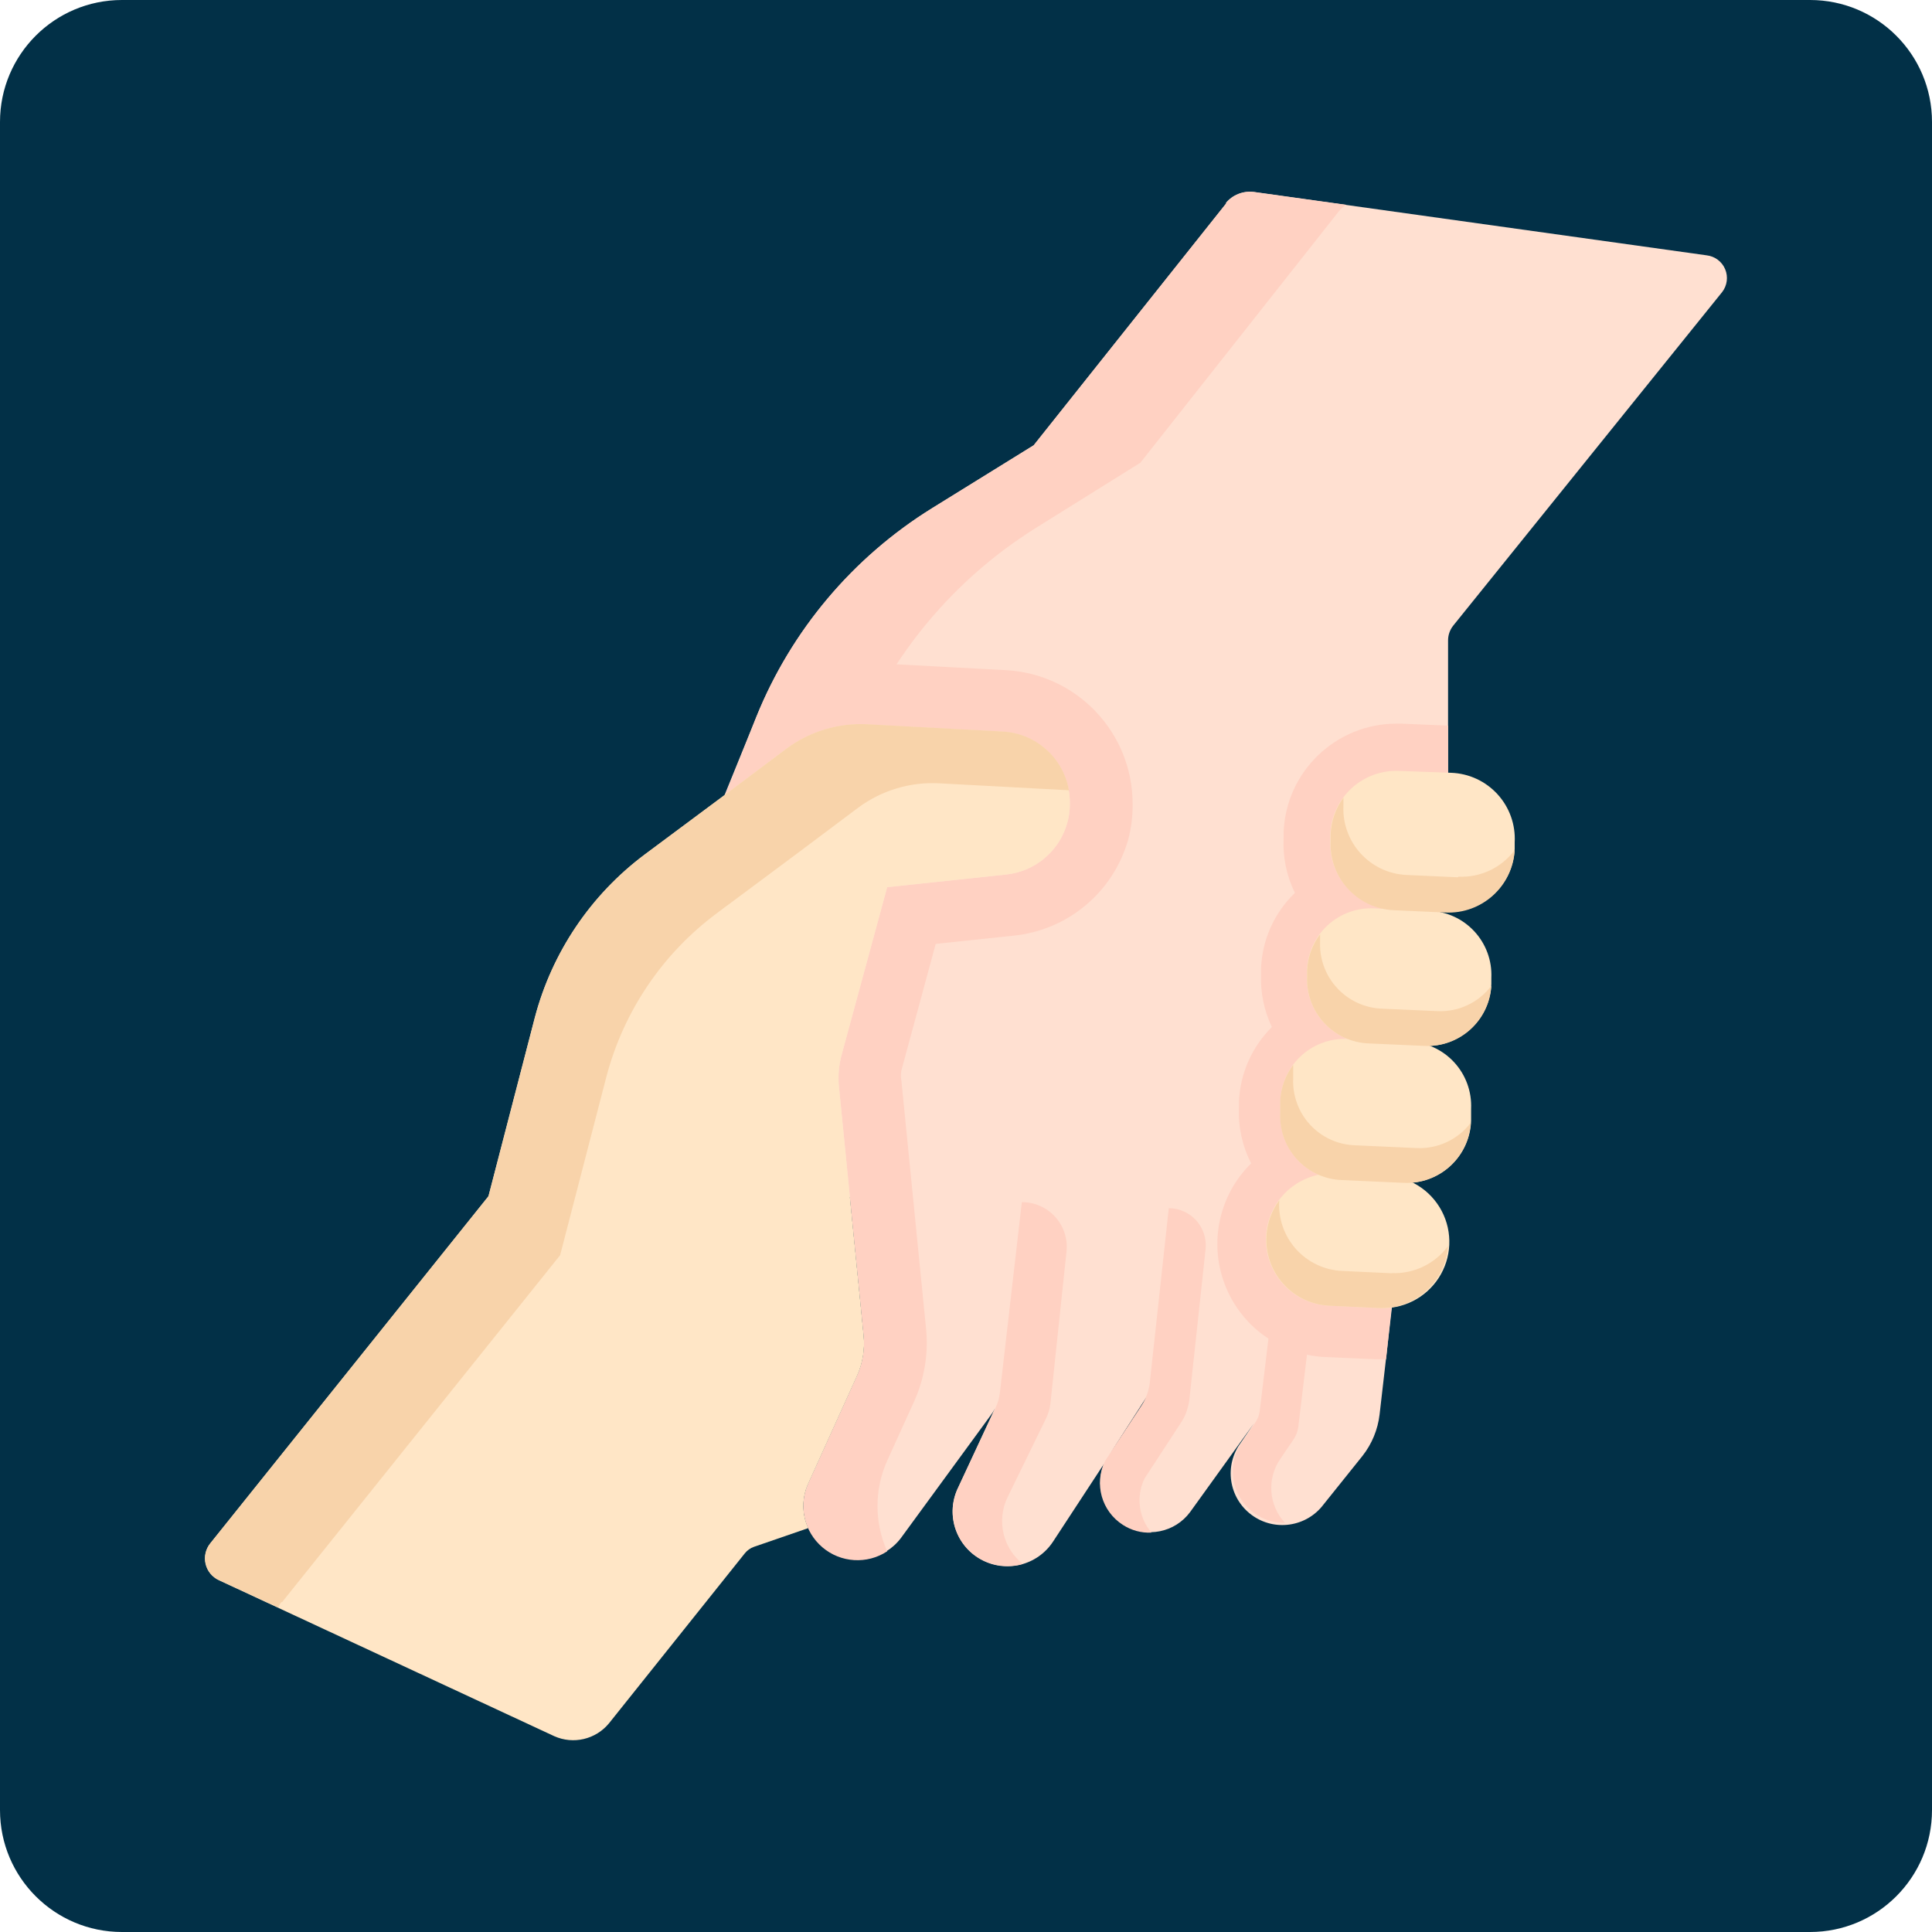
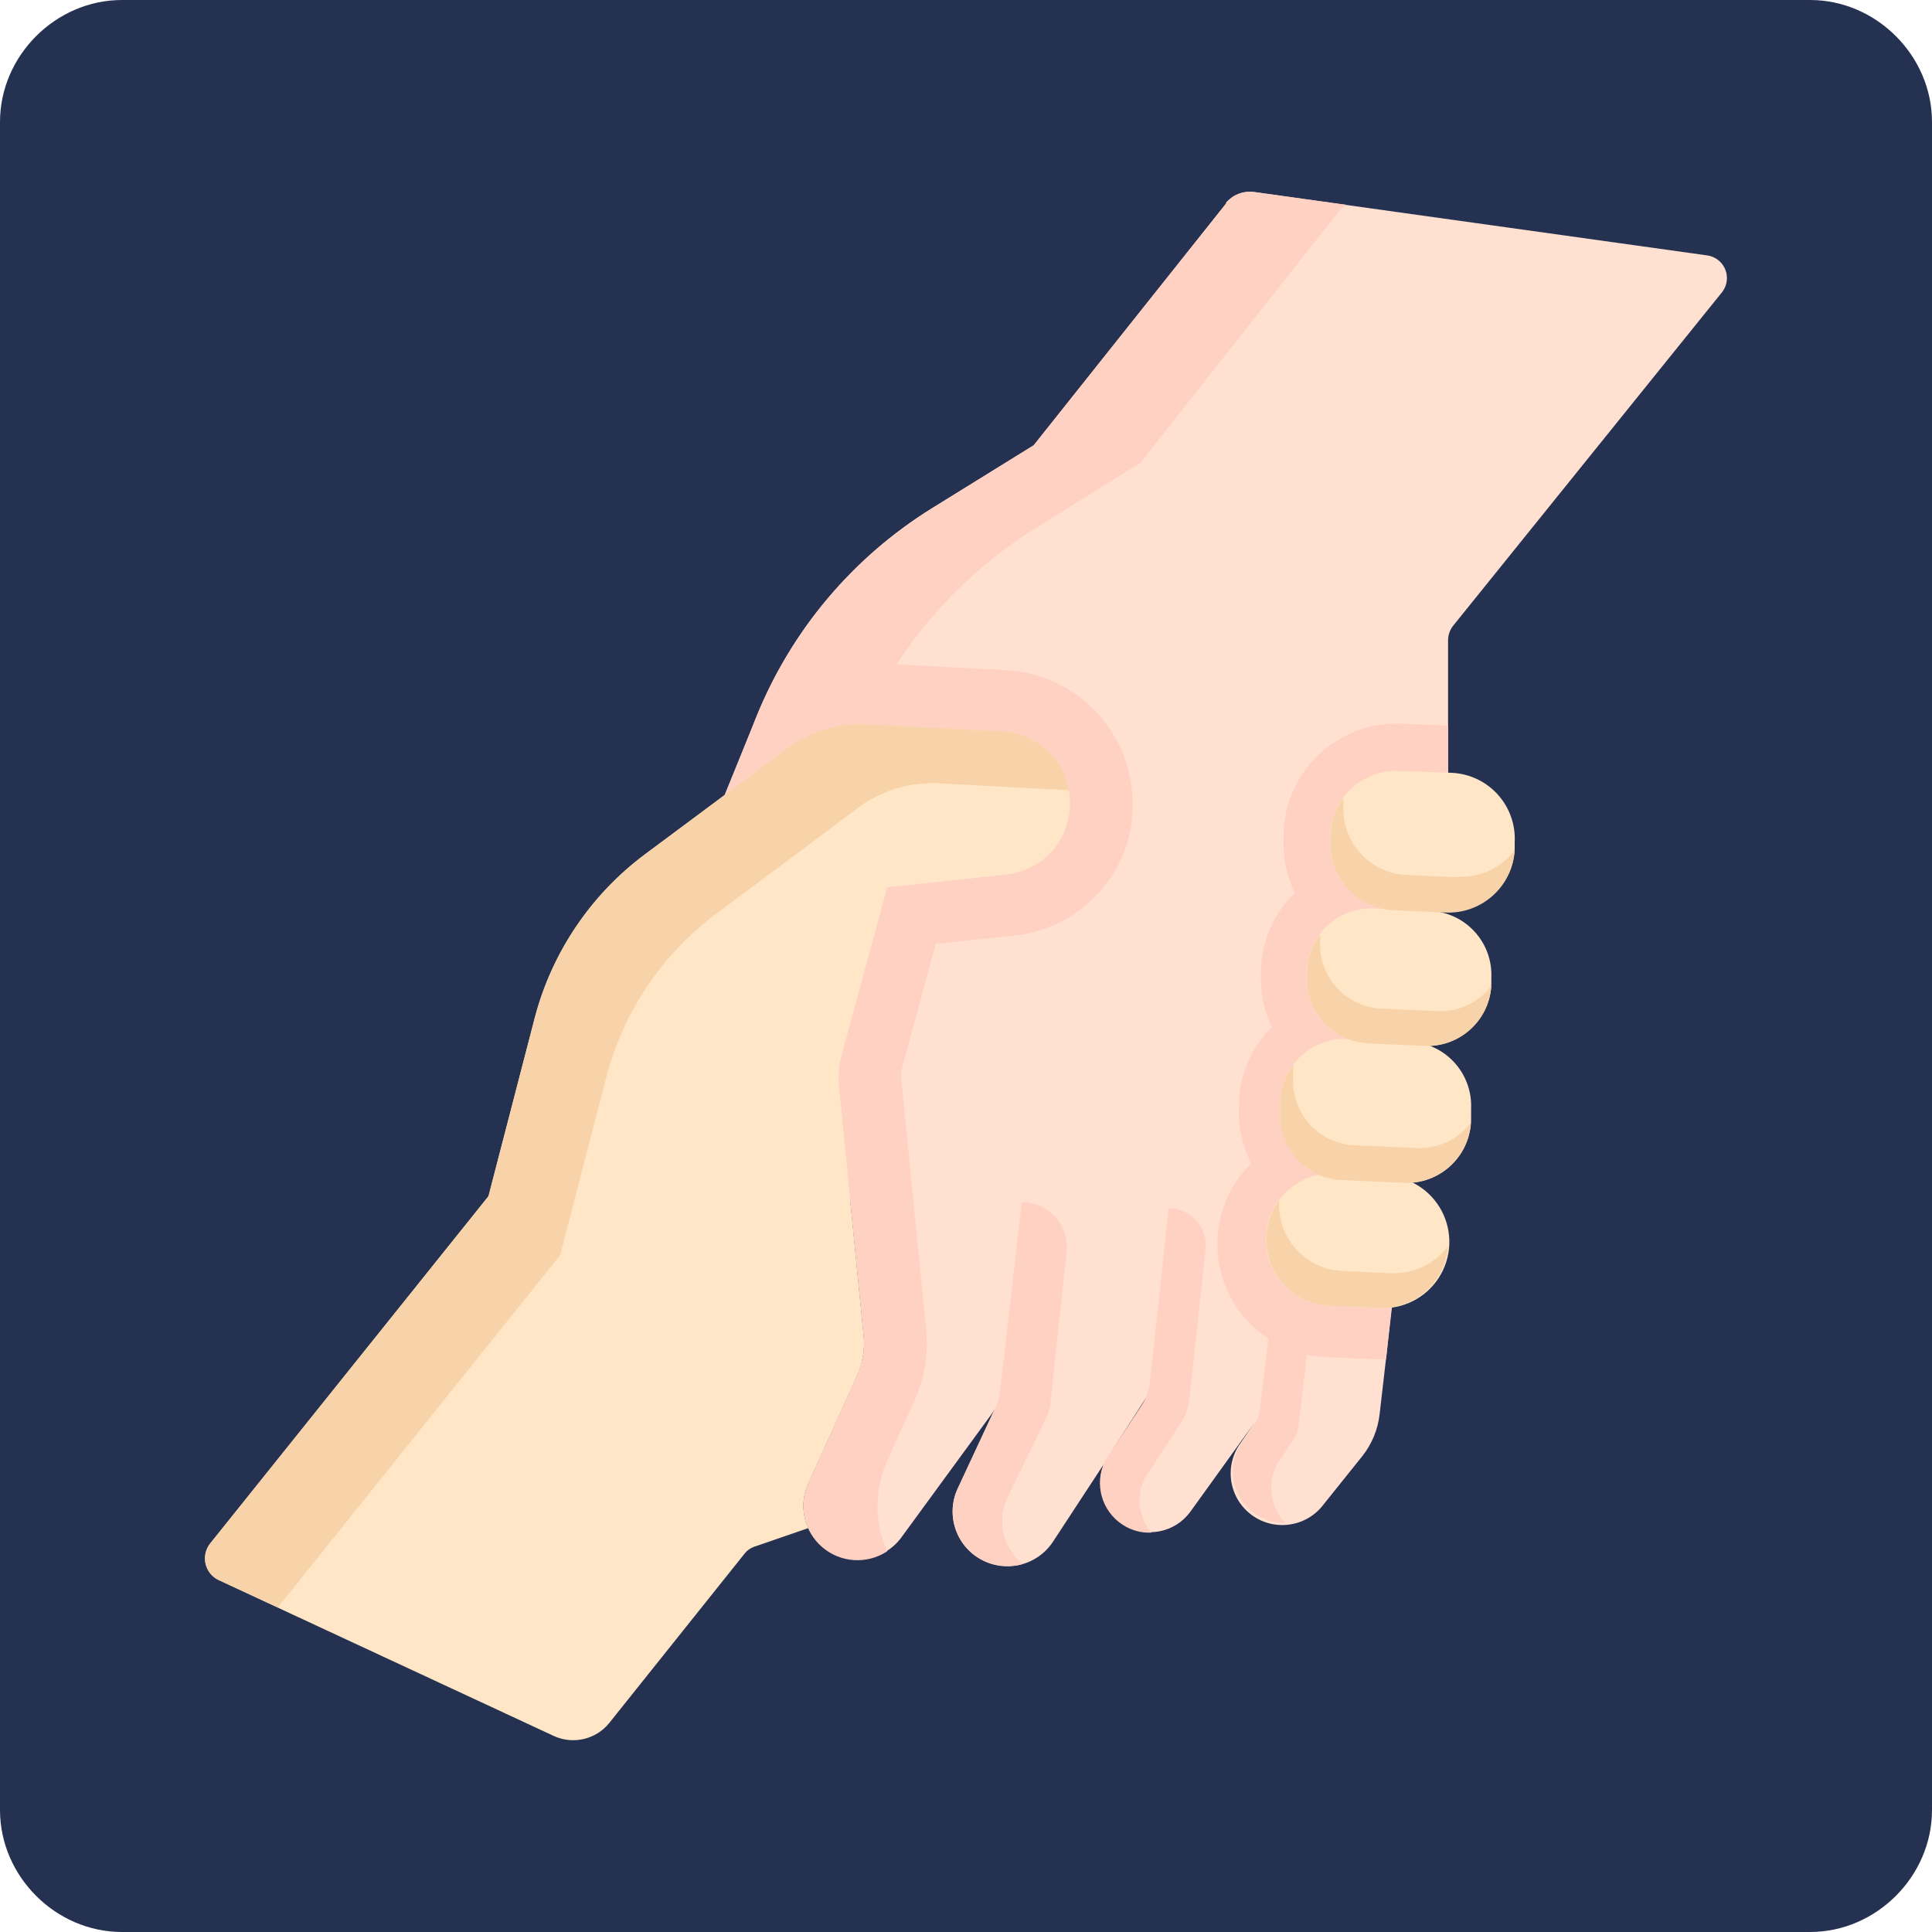
- <svg xmlns="http://www.w3.org/2000/svg" viewBox="0 0 125 125">
+ <svg xmlns="http://www.w3.org/2000/svg" width="125" height="125">
  <defs>
-     <style>.cls-1{fill:none;}.cls-2{fill:#023047;}.cls-3{clip-path:url(#clip-path);}.cls-4{fill:#ffe0d1;}.cls-5{fill:#ffd1c2;}.cls-6{fill:#ffe6c6;}.cls-7{fill:#f8d3aa;}</style>
    <clipPath id="clip-path">
-       <rect class="cls-1" x="13.19" y="12.4" width="98.63" height="100.19" />
+       <rect id="svg_1" fill="none" height="100.19" width="98.63" y="12.4" x="13.19" class="cls-1" />
    </clipPath>
  </defs>
-   <g id="Camada_2" data-name="Camada 2">
-     <g id="Extras">
-       <rect class="cls-2" width="125" height="125" rx="7.89" />
-       <g class="cls-3">
-         <path class="cls-4" d="M79.35,13.14,66.88,28.81l-6.59,4.08A28.42,28.42,0,0,0,48.94,46.37l-2.06,5.07-2.46,16L55,77.49l.89,8.93A5.11,5.11,0,0,1,55.46,89l-3.17,7a3.5,3.5,0,0,0,6,3.51l5.8-7.93a2.6,2.6,0,0,0,.28-.45l0,0L62,96.23a3.54,3.54,0,0,0,6.14,3.5l3.4-5.19a2.27,2.27,0,0,1,.19-.34l2.5-3.89a3.19,3.19,0,0,1-.3.58L71.5,94.54A3.22,3.22,0,0,0,77,97.83l4.12-5.72-.83,1.22a3.33,3.33,0,0,0,5.35,4l2.51-3.13a5.34,5.34,0,0,0,1.11-2.69l.76-6.6L93.54,56,93.69,50l0-8.53a1.54,1.54,0,0,1,.34-1L111.42,18.9a1.48,1.48,0,0,0-1-2.38l-29.33-4.1a2,2,0,0,0-1.79.72Z" />
-         <path class="cls-5" d="M81.14,12.42a2,2,0,0,0-1.79.72L66.88,28.81l-6.59,4.08A28.42,28.42,0,0,0,48.94,46.37l-1,2.55H55l.32-.78A29.38,29.38,0,0,1,67,34.17l6.78-4.23L86.6,13.7a2,2,0,0,1,.5-.45Z" />
-       </g>
-       <path class="cls-5" d="M66.11,77.8,64.69,90.13a3,3,0,0,1-.3,1l0,0L62,96.23a3.53,3.53,0,0,0,3.18,5.09,3.4,3.4,0,0,0,1-.13,3.54,3.54,0,0,1-1-4.3l2.47-5.06,0,0a3,3,0,0,0,.31-1L69,81a2.89,2.89,0,0,0-2.88-3.22Z" />
-       <path class="cls-5" d="M75.62,78.17l-1.23,11.3a3.4,3.4,0,0,1-.51,1.43l-2.39,3.64a3.22,3.22,0,0,0,1.16,4.12,3.12,3.12,0,0,0,1.85.5h0a3.22,3.22,0,0,1-.45-3.5L76.44,92a3.27,3.27,0,0,0,.3-.59,4,4,0,0,0,.21-.84L78,80.83a2.4,2.4,0,0,0-2.39-2.66Z" />
-       <path class="cls-5" d="M83,78.17l-.59,5.6-.9,7.48a1.79,1.79,0,0,1-.34.86l-.83,1.22a3.33,3.33,0,0,0,2.8,5.2,3.31,3.31,0,0,1-.31-4.13l.83-1.22a1.94,1.94,0,0,0,.34-.87l.9-7.47.43-4.09A2.34,2.34,0,0,0,83,78.17Z" />
-       <g class="cls-3">
-         <path class="cls-5" d="M73,54.3A8.55,8.55,0,0,0,73.28,52a8.66,8.66,0,0,0-8.19-8.64l-8.76-.47-.65,0a12.31,12.31,0,0,0-5.82,1.49c-.33.67-.64,1.36-.92,2.06l-2.06,5.07,4-3a8.07,8.07,0,0,1,5.24-1.58l8.76.47A4.6,4.6,0,0,1,69.22,52a4.53,4.53,0,0,1-.17,1.25,4.6,4.6,0,0,1-3.94,3.33l-7.71.82L54.46,68.22a5.75,5.75,0,0,0-.18,2.1l1.6,16.1A5.11,5.11,0,0,1,55.46,89l-3.17,7a3.5,3.5,0,0,0,5.11,4.37,7.17,7.17,0,0,1,0-5.86l1.75-3.85A9.21,9.21,0,0,0,59.92,86l-1.6-16.09a1.77,1.77,0,0,1,0-.65l2.22-8.19,5-.53A8.6,8.6,0,0,0,73,54.3Z" />
-         <path class="cls-6" d="M69.22,52a4.53,4.53,0,0,1-.17,1.25,4.6,4.6,0,0,1-3.94,3.33l-7.71.82L54.46,68.22a5.75,5.75,0,0,0-.18,2.1l1.6,16.1A5.11,5.11,0,0,1,55.46,89l-3.17,7a3.48,3.48,0,0,0,0,2.87l-3.51,1.21a1.31,1.31,0,0,0-.59.42l-8.79,11a3,3,0,0,1-3.54.83l-21.7-10.09a1.55,1.55,0,0,1-.56-2.38l18-22.46,3-11.56a19.31,19.31,0,0,1,7.11-10.55l5.16-3.84,4-3a8.07,8.07,0,0,1,5.24-1.58l8.76.47A4.6,4.6,0,0,1,69.22,52Z" />
-         <path class="cls-7" d="M18.24,103.67l18-22.46,3-11.57A19.29,19.29,0,0,1,46.36,59.1l5.16-3.84,4-3a8.07,8.07,0,0,1,5.24-1.58l8.4.45a4.6,4.6,0,0,0-4.28-3.8l-8.76-.47a8.07,8.07,0,0,0-5.24,1.58l-4,3-5.16,3.84a19.31,19.31,0,0,0-7.11,10.55l-3,11.56-18,22.46a1.55,1.55,0,0,0,.56,2.38L18,104a1.13,1.13,0,0,1,.22-.36Z" />
-       </g>
-       <path class="cls-5" d="M90,84.87,93.54,56,93.69,50l0-3.05-3-.13h-.33a7.31,7.31,0,0,0-7.31,7l0,.42a7.21,7.21,0,0,0,.73,3.53,7.17,7.17,0,0,0-2.19,4.85l0,.41a7.27,7.27,0,0,0,.7,3.42,7.24,7.24,0,0,0-2.13,4.8l0,.41a7.21,7.21,0,0,0,.79,3.61A7.32,7.32,0,0,0,85.71,87.8l3.21.14h.33l.43,0Z" />
-       <path class="cls-6" d="M93.49,59l-3.34-.15a4.28,4.28,0,0,1-4.08-4.47l0-.42a4.27,4.27,0,0,1,4.47-4.08L93.9,50A4.27,4.27,0,0,1,98,54.5l0,.42A4.27,4.27,0,0,1,93.49,59Z" />
-       <path class="cls-6" d="M92.15,67.67l-3.59-.16a4.16,4.16,0,0,1-4-4.33l0-.41a4.16,4.16,0,0,1,4.34-4l3.59.16a4.15,4.15,0,0,1,4,4.33l0,.41a4.16,4.16,0,0,1-4.34,4Z" />
-       <path class="cls-6" d="M90.84,76.53l-4-.18a4.14,4.14,0,0,1-4-4.33l0-.8a4.16,4.16,0,0,1,4.34-4l4,.17a4.16,4.16,0,0,1,4,4.34l0,.8a4.16,4.16,0,0,1-4.34,4Z" />
-       <path class="cls-6" d="M89.23,84.63,86,84.48a4.28,4.28,0,0,1,.38-8.56l3.21.14a4.29,4.29,0,1,1-.38,8.57Z" />
-       <path class="cls-7" d="M94.32,56.76,91,56.61a4.28,4.28,0,0,1-4.08-4.47l0-.42s0-.08,0-.11A4.27,4.27,0,0,0,86.09,54l0,.42a4.28,4.28,0,0,0,4.08,4.47l3.34.15A4.29,4.29,0,0,0,98,55a4.28,4.28,0,0,1-3.64,1.72Z" />
-       <path class="cls-7" d="M93,65.42l-3.59-.16a4.16,4.16,0,0,1-4-4.33l0-.41s0-.05,0-.07a4.14,4.14,0,0,0-.84,2.32l0,.4a4.15,4.15,0,0,0,4,4.34l3.59.16a4.14,4.14,0,0,0,4.33-3.89A4.13,4.13,0,0,1,93,65.42Z" />
-       <path class="cls-7" d="M91.67,74.28l-4-.18a4.14,4.14,0,0,1-4-4.33l0-.8s0,0,0-.07a4.17,4.17,0,0,0-.84,2.32l0,.8a4.14,4.14,0,0,0,4,4.33l4,.18a4.15,4.15,0,0,0,4.33-3.89,4.16,4.16,0,0,1-3.5,1.64Z" />
-       <path class="cls-7" d="M90.06,82.38l-3.21-.15a4.27,4.27,0,0,1-4.08-4.57h0a4.23,4.23,0,0,0-.83,2.26A4.28,4.28,0,0,0,86,84.48l3.21.15a4.3,4.3,0,0,0,4.47-4,4.31,4.31,0,0,1-3.64,1.74Z" />
+   <g>
+     <path id="svg_2" d="m0,7.89c0,-4.287 3.603,-7.89 7.89,-7.89l109.22,0c4.287,0 7.89,3.603 7.89,7.89l0,109.22c0,4.287 -3.603,7.89 -7.89,7.89l-109.22,0c-4.287,0 -7.89,-3.603 -7.89,-7.89l0,-109.22z" opacity="undefined" fill="#253151" />
+     <g id="svg_3" clip-path="url(#clip-path)" class="cls-3">
+       <path id="svg_4" fill="#ffe0d1" d="m79.35,13.14l-12.47,15.67l-6.59,4.08a28.42,28.42 0 0 0 -11.35,13.48l-2.06,5.07l-2.46,16l10.58,10.05l0.89,8.93a5.11,5.11 0 0 1 -0.43,2.58l-3.17,7a3.5,3.5 0 0 0 6,3.51l5.8,-7.93a2.6,2.6 0 0 0 0.28,-0.45l0,0l-2.37,5.1a3.54,3.54 0 0 0 6.14,3.5l3.4,-5.19a2.27,2.27 0 0 1 0.19,-0.34l2.5,-3.89a3.19,3.19 0 0 1 -0.3,0.58l-2.43,3.65a3.22,3.22 0 0 0 5.5,3.29l4.12,-5.72l-0.83,1.22a3.33,3.33 0 0 0 5.35,4l2.51,-3.13a5.34,5.34 0 0 0 1.11,-2.69l0.76,-6.6l3.52,-28.91l0.15,-6l0,-8.53a1.54,1.54 0 0 1 0.34,-1l17.39,-21.57a1.48,1.48 0 0 0 -1,-2.38l-29.33,-4.1a2,2 0 0 0 -1.79,0.72l0.05,0z" class="cls-4" />
+       <path id="svg_5" fill="#ffd1c2" d="m81.14,12.42a2,2 0 0 0 -1.79,0.72l-12.47,15.67l-6.59,4.08a28.42,28.42 0 0 0 -11.35,13.48l-1,2.55l7.06,0l0.32,-0.78a29.38,29.38 0 0 1 11.68,-13.97l6.78,-4.23l12.82,-16.24a2,2 0 0 1 0.5,-0.45l-5.96,-0.83z" class="cls-5" />
    </g>
+     <path id="svg_6" fill="#ffd1c2" d="m66.11,77.8l-1.42,12.33a3,3 0 0 1 -0.3,1l0,0l-2.39,5.1a3.53,3.53 0 0 0 3.18,5.09a3.4,3.4 0 0 0 1,-0.13a3.54,3.54 0 0 1 -1,-4.3l2.47,-5.06l0,0a3,3 0 0 0 0.31,-1l1.04,-9.83a2.89,2.89 0 0 0 -2.88,-3.22l-0.01,0.02z" class="cls-5" />
+     <path id="svg_7" fill="#ffd1c2" d="m75.62,78.17l-1.23,11.3a3.4,3.4 0 0 1 -0.51,1.43l-2.39,3.64a3.22,3.22 0 0 0 1.16,4.12a3.12,3.12 0 0 0 1.85,0.5l0,0a3.22,3.22 0 0 1 -0.45,-3.5l2.39,-3.66a3.27,3.27 0 0 0 0.3,-0.59a4,4 0 0 0 0.21,-0.84l1.05,-9.74a2.4,2.4 0 0 0 -2.39,-2.66l0.01,0z" class="cls-5" />
+     <path id="svg_8" fill="#ffd1c2" d="m83,78.17l-0.59,5.6l-0.9,7.48a1.79,1.79 0 0 1 -0.34,0.86l-0.83,1.22a3.33,3.33 0 0 0 2.8,5.2a3.31,3.31 0 0 1 -0.31,-4.13l0.83,-1.22a1.94,1.94 0 0 0 0.34,-0.87l0.9,-7.47l0.43,-4.09a2.34,2.34 0 0 0 -2.33,-2.58z" class="cls-5" />
+     <g id="svg_9" clip-path="url(#clip-path)" class="cls-3">
+       <path id="svg_10" fill="#ffd1c2" d="m73,54.3a8.55,8.55 0 0 0 0.28,-2.3a8.66,8.66 0 0 0 -8.19,-8.64l-8.76,-0.47l-0.65,0a12.31,12.31 0 0 0 -5.82,1.49c-0.33,0.67 -0.64,1.36 -0.92,2.06l-2.06,5.07l4,-3a8.07,8.07 0 0 1 5.24,-1.58l8.76,0.47a4.6,4.6 0 0 1 4.34,4.6a4.53,4.53 0 0 1 -0.17,1.25a4.6,4.6 0 0 1 -3.94,3.33l-7.71,0.82l-2.94,10.82a5.75,5.75 0 0 0 -0.18,2.1l1.6,16.1a5.11,5.11 0 0 1 -0.42,2.58l-3.17,7a3.5,3.5 0 0 0 5.11,4.37a7.17,7.17 0 0 1 0,-5.86l1.75,-3.85a9.21,9.21 0 0 0 0.77,-4.66l-1.6,-16.09a1.77,1.77 0 0 1 0,-0.65l2.22,-8.19l5,-0.53a8.6,8.6 0 0 0 7.46,-6.24z" class="cls-5" />
+       <path id="svg_11" fill="#ffe6c6" d="m69.22,52a4.53,4.53 0 0 1 -0.17,1.25a4.6,4.6 0 0 1 -3.94,3.33l-7.71,0.82l-2.94,10.82a5.75,5.75 0 0 0 -0.18,2.1l1.6,16.1a5.11,5.11 0 0 1 -0.42,2.58l-3.17,7a3.48,3.48 0 0 0 0,2.87l-3.51,1.21a1.31,1.31 0 0 0 -0.59,0.42l-8.79,11a3,3 0 0 1 -3.54,0.83l-21.7,-10.09a1.55,1.55 0 0 1 -0.56,-2.38l18,-22.46l3,-11.56a19.31,19.31 0 0 1 7.11,-10.55l5.16,-3.84l4,-3a8.07,8.07 0 0 1 5.24,-1.58l8.76,0.47a4.6,4.6 0 0 1 4.35,4.66z" class="cls-6" />
+       <path id="svg_12" fill="#f8d3aa" d="m18.24,103.67l18,-22.46l3,-11.57a19.29,19.29 0 0 1 7.12,-10.54l5.16,-3.84l4,-3a8.07,8.07 0 0 1 5.24,-1.58l8.4,0.45a4.6,4.6 0 0 0 -4.28,-3.8l-8.76,-0.47a8.07,8.07 0 0 0 -5.24,1.58l-4,3l-5.16,3.84a19.31,19.31 0 0 0 -7.11,10.55l-3,11.56l-18,22.46a1.55,1.55 0 0 0 0.56,2.38l3.83,1.77a1.13,1.13 0 0 1 0.22,-0.36l0.02,0.03z" class="cls-7" />
+     </g>
+     <path id="svg_13" fill="#ffd1c2" d="m90,84.87l3.54,-28.87l0.15,-6l0,-3.05l-3,-0.13l-0.33,0a7.31,7.31 0 0 0 -7.31,7l0,0.42a7.21,7.21 0 0 0 0.73,3.53a7.17,7.17 0 0 0 -2.19,4.85l0,0.41a7.27,7.27 0 0 0 0.7,3.42a7.24,7.24 0 0 0 -2.13,4.8l0,0.41a7.21,7.21 0 0 0 0.79,3.61a7.32,7.32 0 0 0 4.76,12.53l3.21,0.14l0.33,0l0.43,0l0.32,-3.07z" class="cls-5" />
+     <path id="svg_14" fill="#ffe6c6" d="m93.49,59l-3.34,-0.15a4.28,4.28 0 0 1 -4.08,-4.47l0,-0.42a4.27,4.27 0 0 1 4.47,-4.08l3.36,0.12a4.27,4.27 0 0 1 4.1,4.5l0,0.42a4.27,4.27 0 0 1 -4.51,4.08z" class="cls-6" />
+     <path id="svg_15" fill="#ffe6c6" d="m92.15,67.67l-3.59,-0.16a4.16,4.16 0 0 1 -4,-4.33l0,-0.41a4.16,4.16 0 0 1 4.34,-4l3.59,0.16a4.15,4.15 0 0 1 4,4.33l0,0.41a4.16,4.16 0 0 1 -4.34,4z" class="cls-6" />
+     <path id="svg_16" fill="#ffe6c6" d="m90.84,76.53l-4,-0.18a4.14,4.14 0 0 1 -4,-4.33l0,-0.8a4.16,4.16 0 0 1 4.34,-4l4,0.17a4.16,4.16 0 0 1 4,4.34l0,0.8a4.16,4.16 0 0 1 -4.34,4z" class="cls-6" />
+     <path id="svg_17" fill="#ffe6c6" d="m89.23,84.63l-3.23,-0.15a4.28,4.28 0 0 1 0.38,-8.56l3.21,0.14a4.29,4.29 0 1 1 -0.38,8.57l0.02,0z" class="cls-6" />
+     <path id="svg_18" fill="#f8d3aa" d="m94.32,56.76l-3.32,-0.15a4.28,4.28 0 0 1 -4.08,-4.47l0,-0.42s0,-0.08 0,-0.11a4.27,4.27 0 0 0 -0.83,2.39l0,0.42a4.28,4.28 0 0 0 4.08,4.47l3.34,0.15a4.29,4.29 0 0 0 4.49,-4.04a4.28,4.28 0 0 1 -3.64,1.72l-0.04,0.04z" class="cls-7" />
+     <path id="svg_19" fill="#f8d3aa" d="m93,65.42l-3.59,-0.16a4.16,4.16 0 0 1 -4,-4.33l0,-0.41s0,-0.05 0,-0.07a4.14,4.14 0 0 0 -0.84,2.32l0,0.4a4.15,4.15 0 0 0 4,4.34l3.59,0.16a4.14,4.14 0 0 0 4.33,-3.89a4.13,4.13 0 0 1 -3.49,1.64z" class="cls-7" />
+     <path id="svg_20" fill="#f8d3aa" d="m91.67,74.28l-4,-0.18a4.14,4.14 0 0 1 -4,-4.33l0,-0.8s0,0 0,-0.07a4.17,4.17 0 0 0 -0.84,2.32l0,0.8a4.14,4.14 0 0 0 4,4.33l4,0.18a4.15,4.15 0 0 0 4.33,-3.89a4.16,4.16 0 0 1 -3.5,1.64l0.01,0z" class="cls-7" />
+     <path id="svg_21" fill="#f8d3aa" d="m90.06,82.38l-3.21,-0.15a4.27,4.27 0 0 1 -4.08,-4.57l0,0a4.23,4.23 0 0 0 -0.83,2.26a4.28,4.28 0 0 0 4.06,4.56l3.21,0.15a4.3,4.3 0 0 0 4.47,-4a4.31,4.31 0 0 1 -3.64,1.74l0.02,0.01z" class="cls-7" />
  </g>
</svg>
